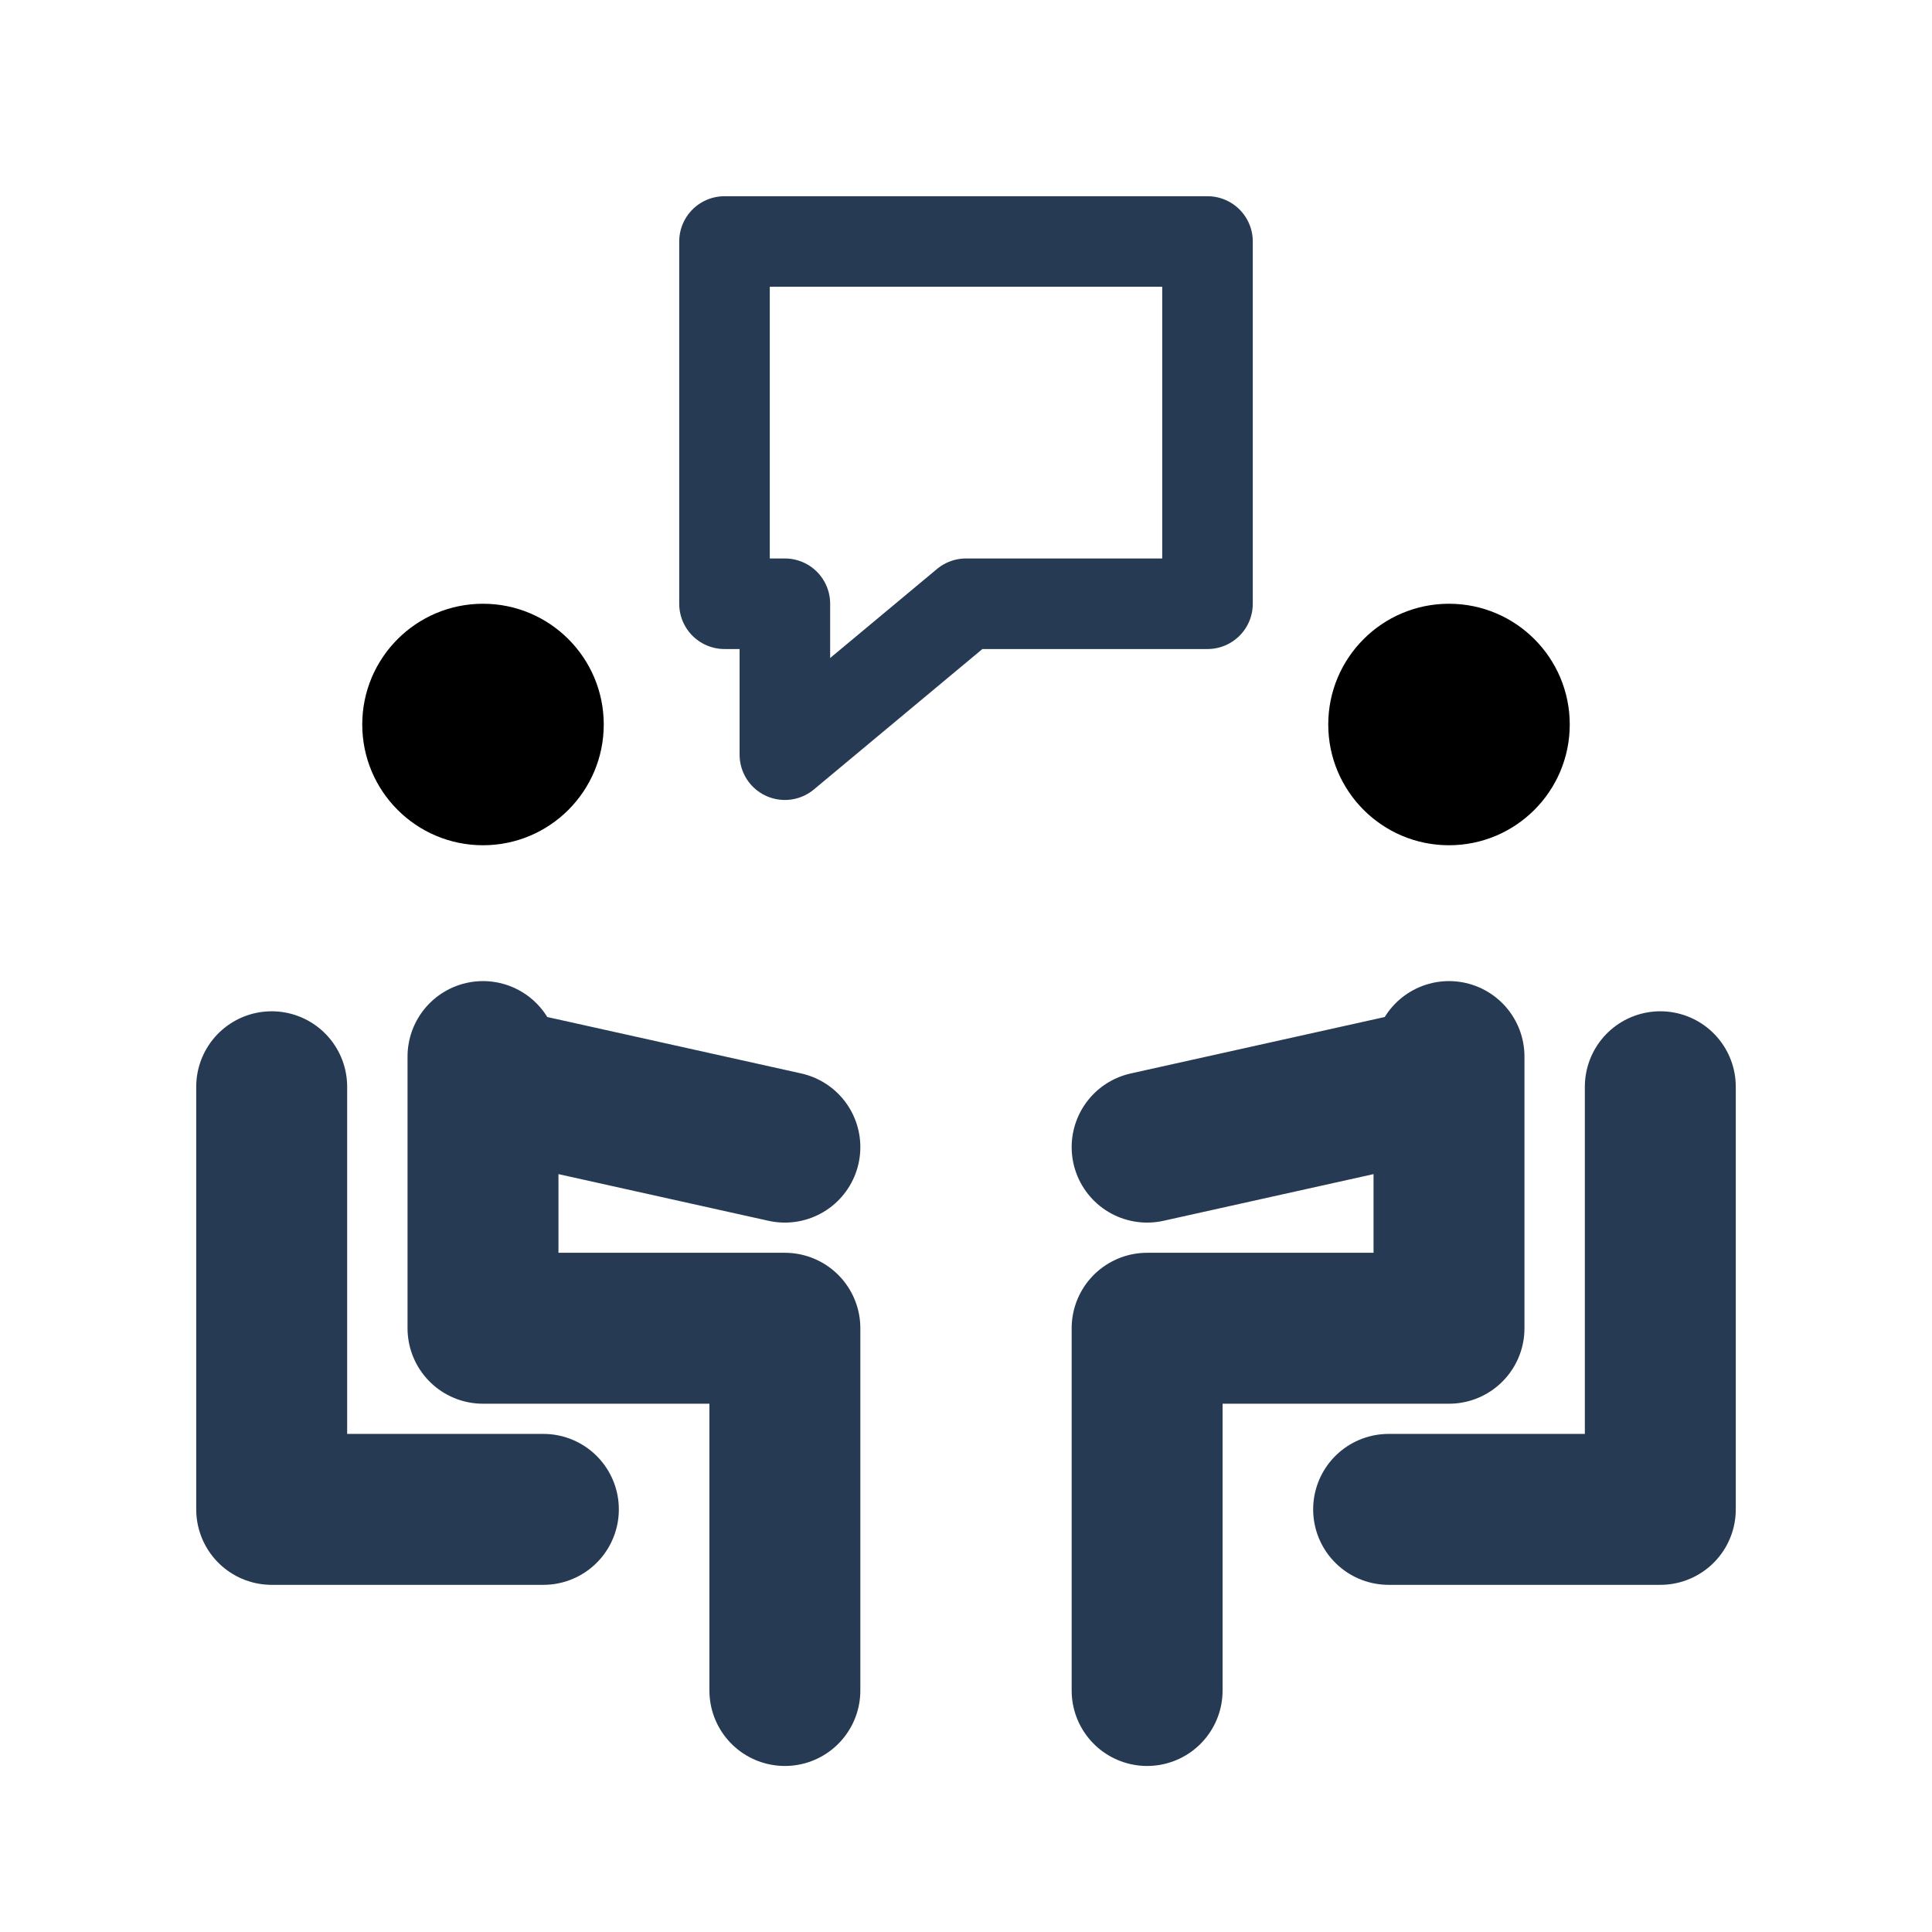
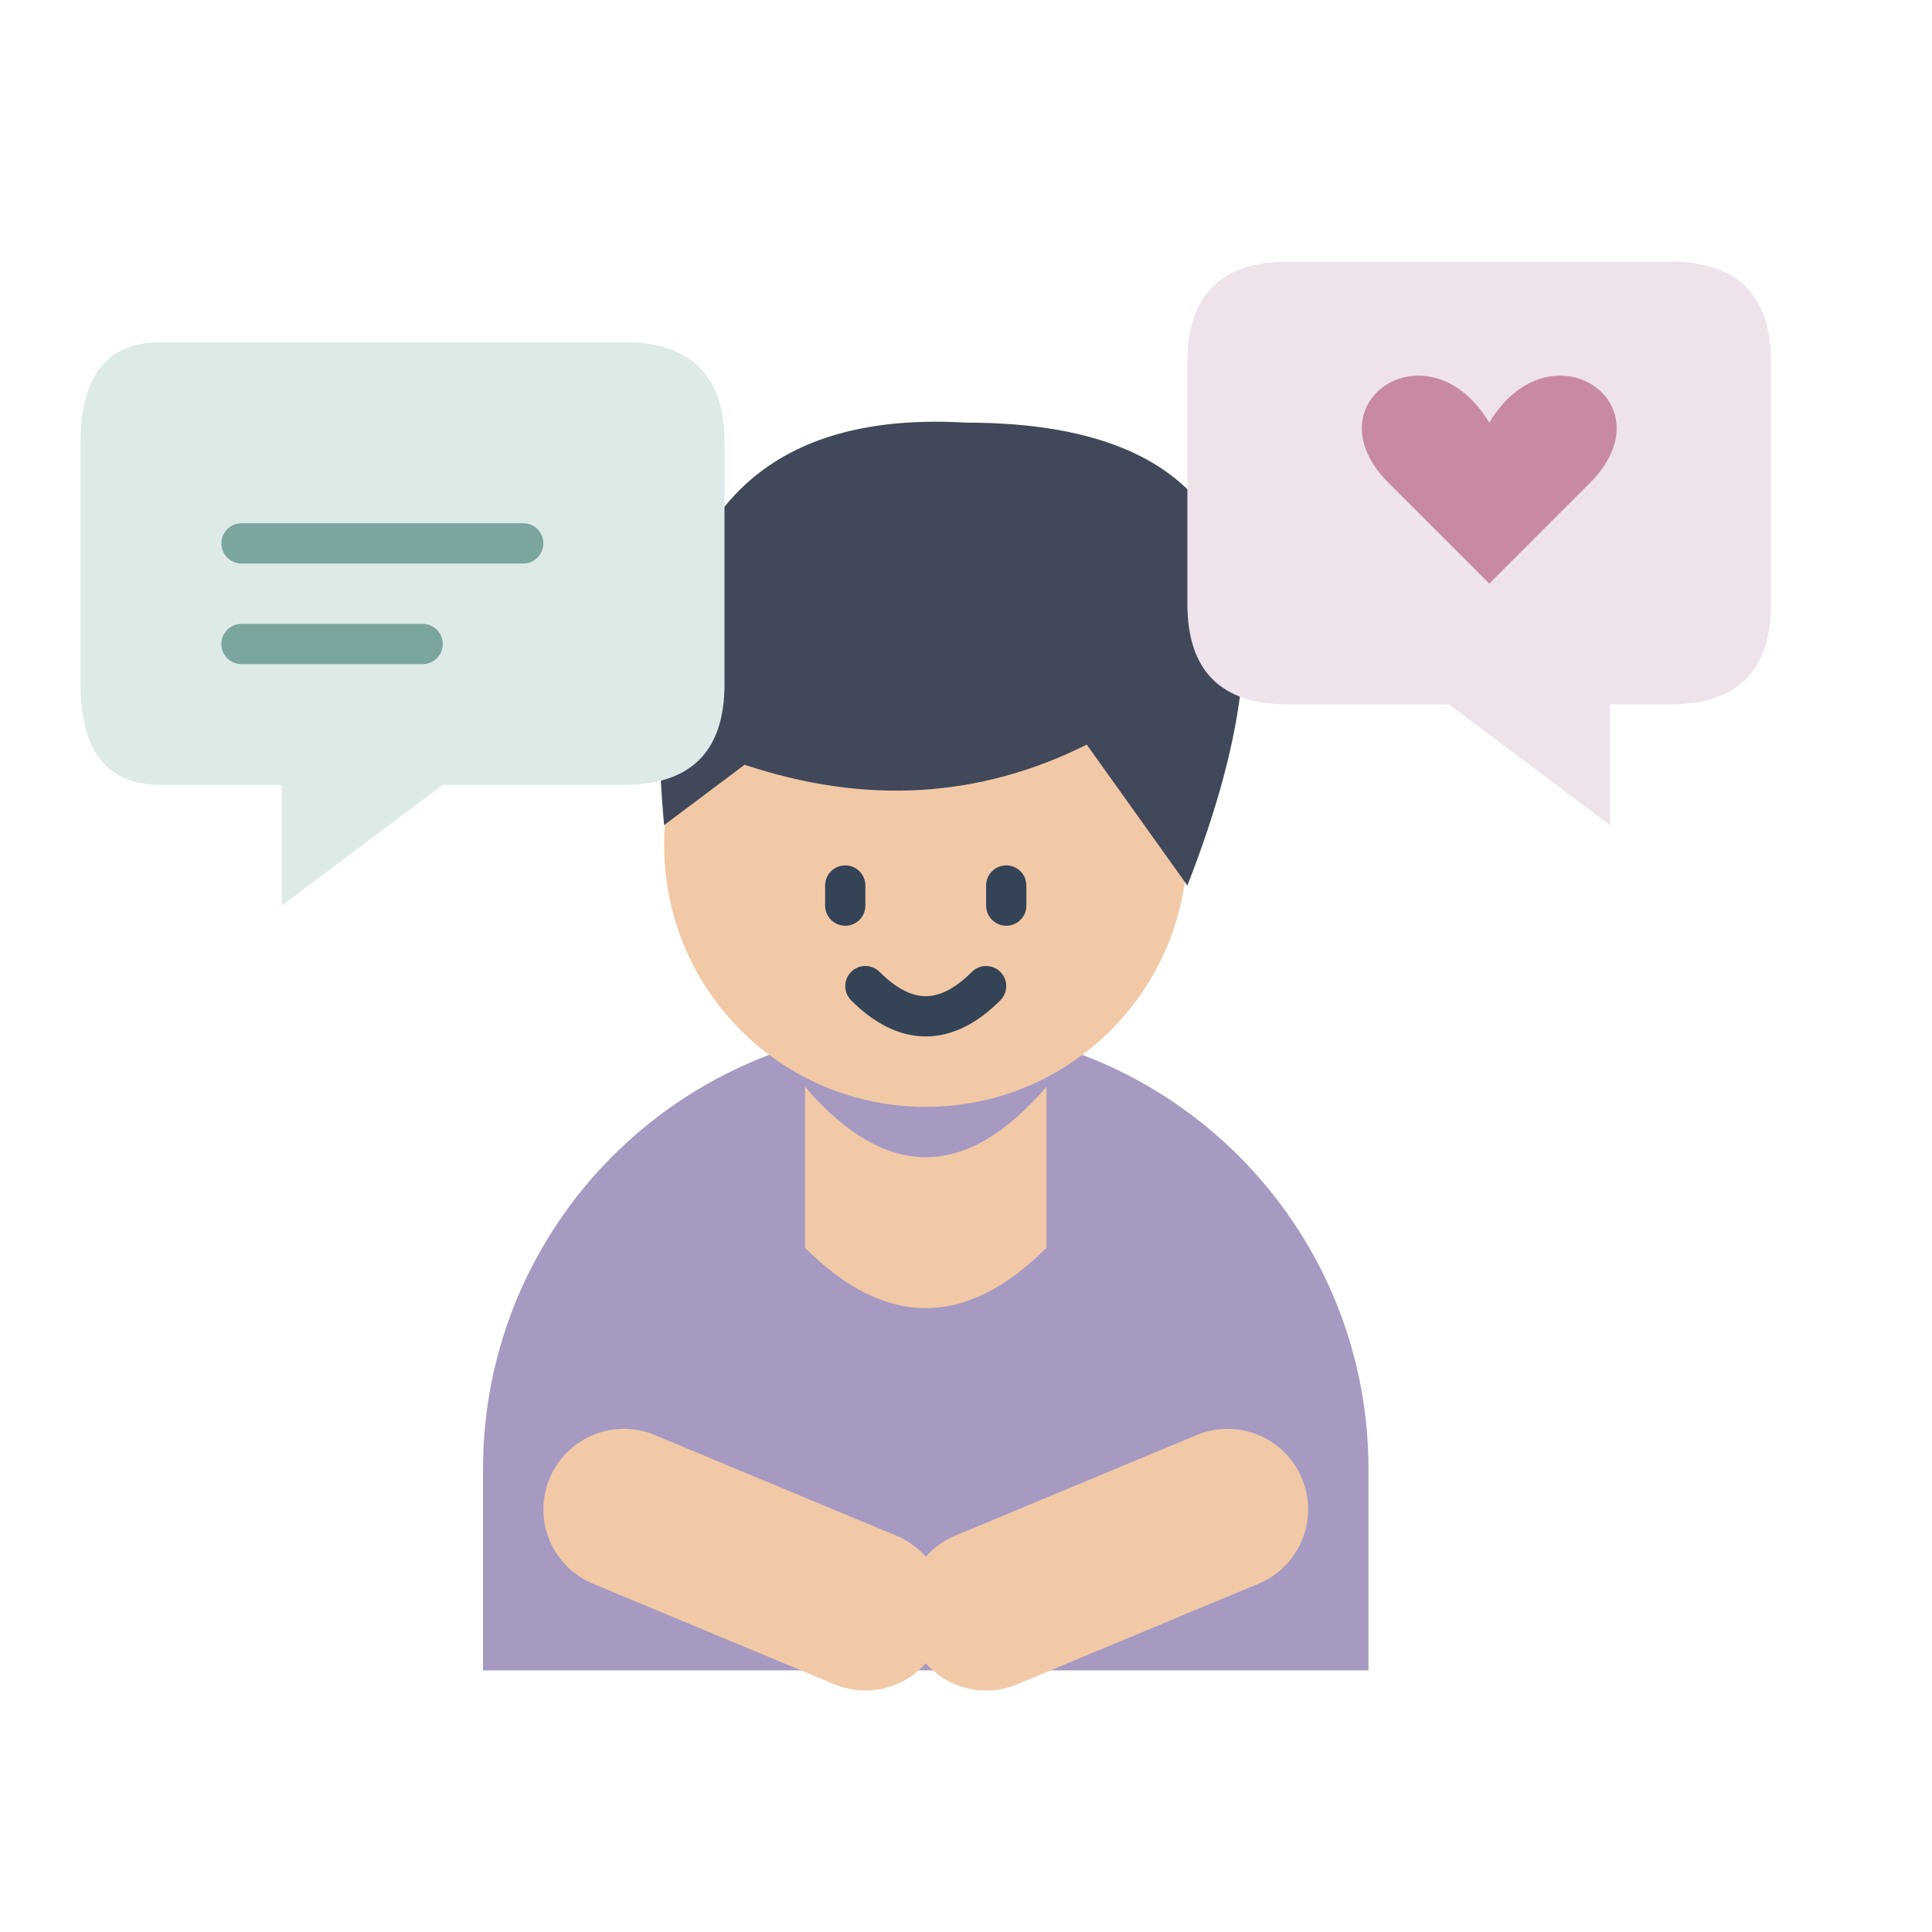
- <svg xmlns="http://www.w3.org/2000/svg" viewBox="0 0 64 64" fill="none" stroke="#263b53" stroke-width="5" stroke-linecap="round" stroke-linejoin="round">
-   <circle cx="16" cy="24" r="4" fill="currentColor" stroke="none" />
-   <circle cx="48" cy="24" r="4" fill="currentColor" stroke="none" />
-   <path d="M16 35v9h10v12m22-21v9H38v12M9 36v14h9m37-14v14h-9m-29-14 9 2m21-2-9 2" />
-   <path d="M24 8h16v12h-8l-6 5v-5h-2Z" stroke-width="3" />
+ <svg xmlns="http://www.w3.org/2000/svg" viewBox="0 0 96 96">
+   <path d="M24 83v-10a22 22 0 0 1 44 0v10Z" fill="#A69AC2" />
+   <path d="M40 54q6 7 12 0v8q-6 6-12 0Z" fill="#F2C9A7" />
+   <circle cx="46" cy="42" r="13" fill="#F2C9A7" />
+   <path d="M33 41q-2-21 15-20 20 0 11 23l-5-7q-8 4-17 1Z" fill="#414859" />
+   <g stroke="#354356" stroke-width="2" stroke-linecap="round" fill="none">
+     <path d="M42 44v1m8-1v1M43 49q3 3 6 0" />
+   </g>
+   <path d="M8 17h23q5 0 5 5v12q0 5-5 5h-9l-8 6v-6H8q-4 0-4-5V22q0-5 4-5Z" fill="#DDEAE8" />
+   <path d="M64 13h19q5 0 5 5v12q0 5-5 5h-3v6l-8-6h-8q-5 0-5-5V18q0-5 5-5Z" fill="#EEE3EB" />
+   <path d="M74 21c-3-5-9-1-5 3l5 5 5-5c4-4-2-8-5-3Z" fill="#C88AA3" />
+   <path d="M12 27h14m-14 5h9" stroke="#7BA59F" stroke-width="2" stroke-linecap="round" />
+   <path d="m31 75 12 5m18-5-12 5" stroke="#F2C9A7" stroke-width="8" stroke-linecap="round" />
</svg>
